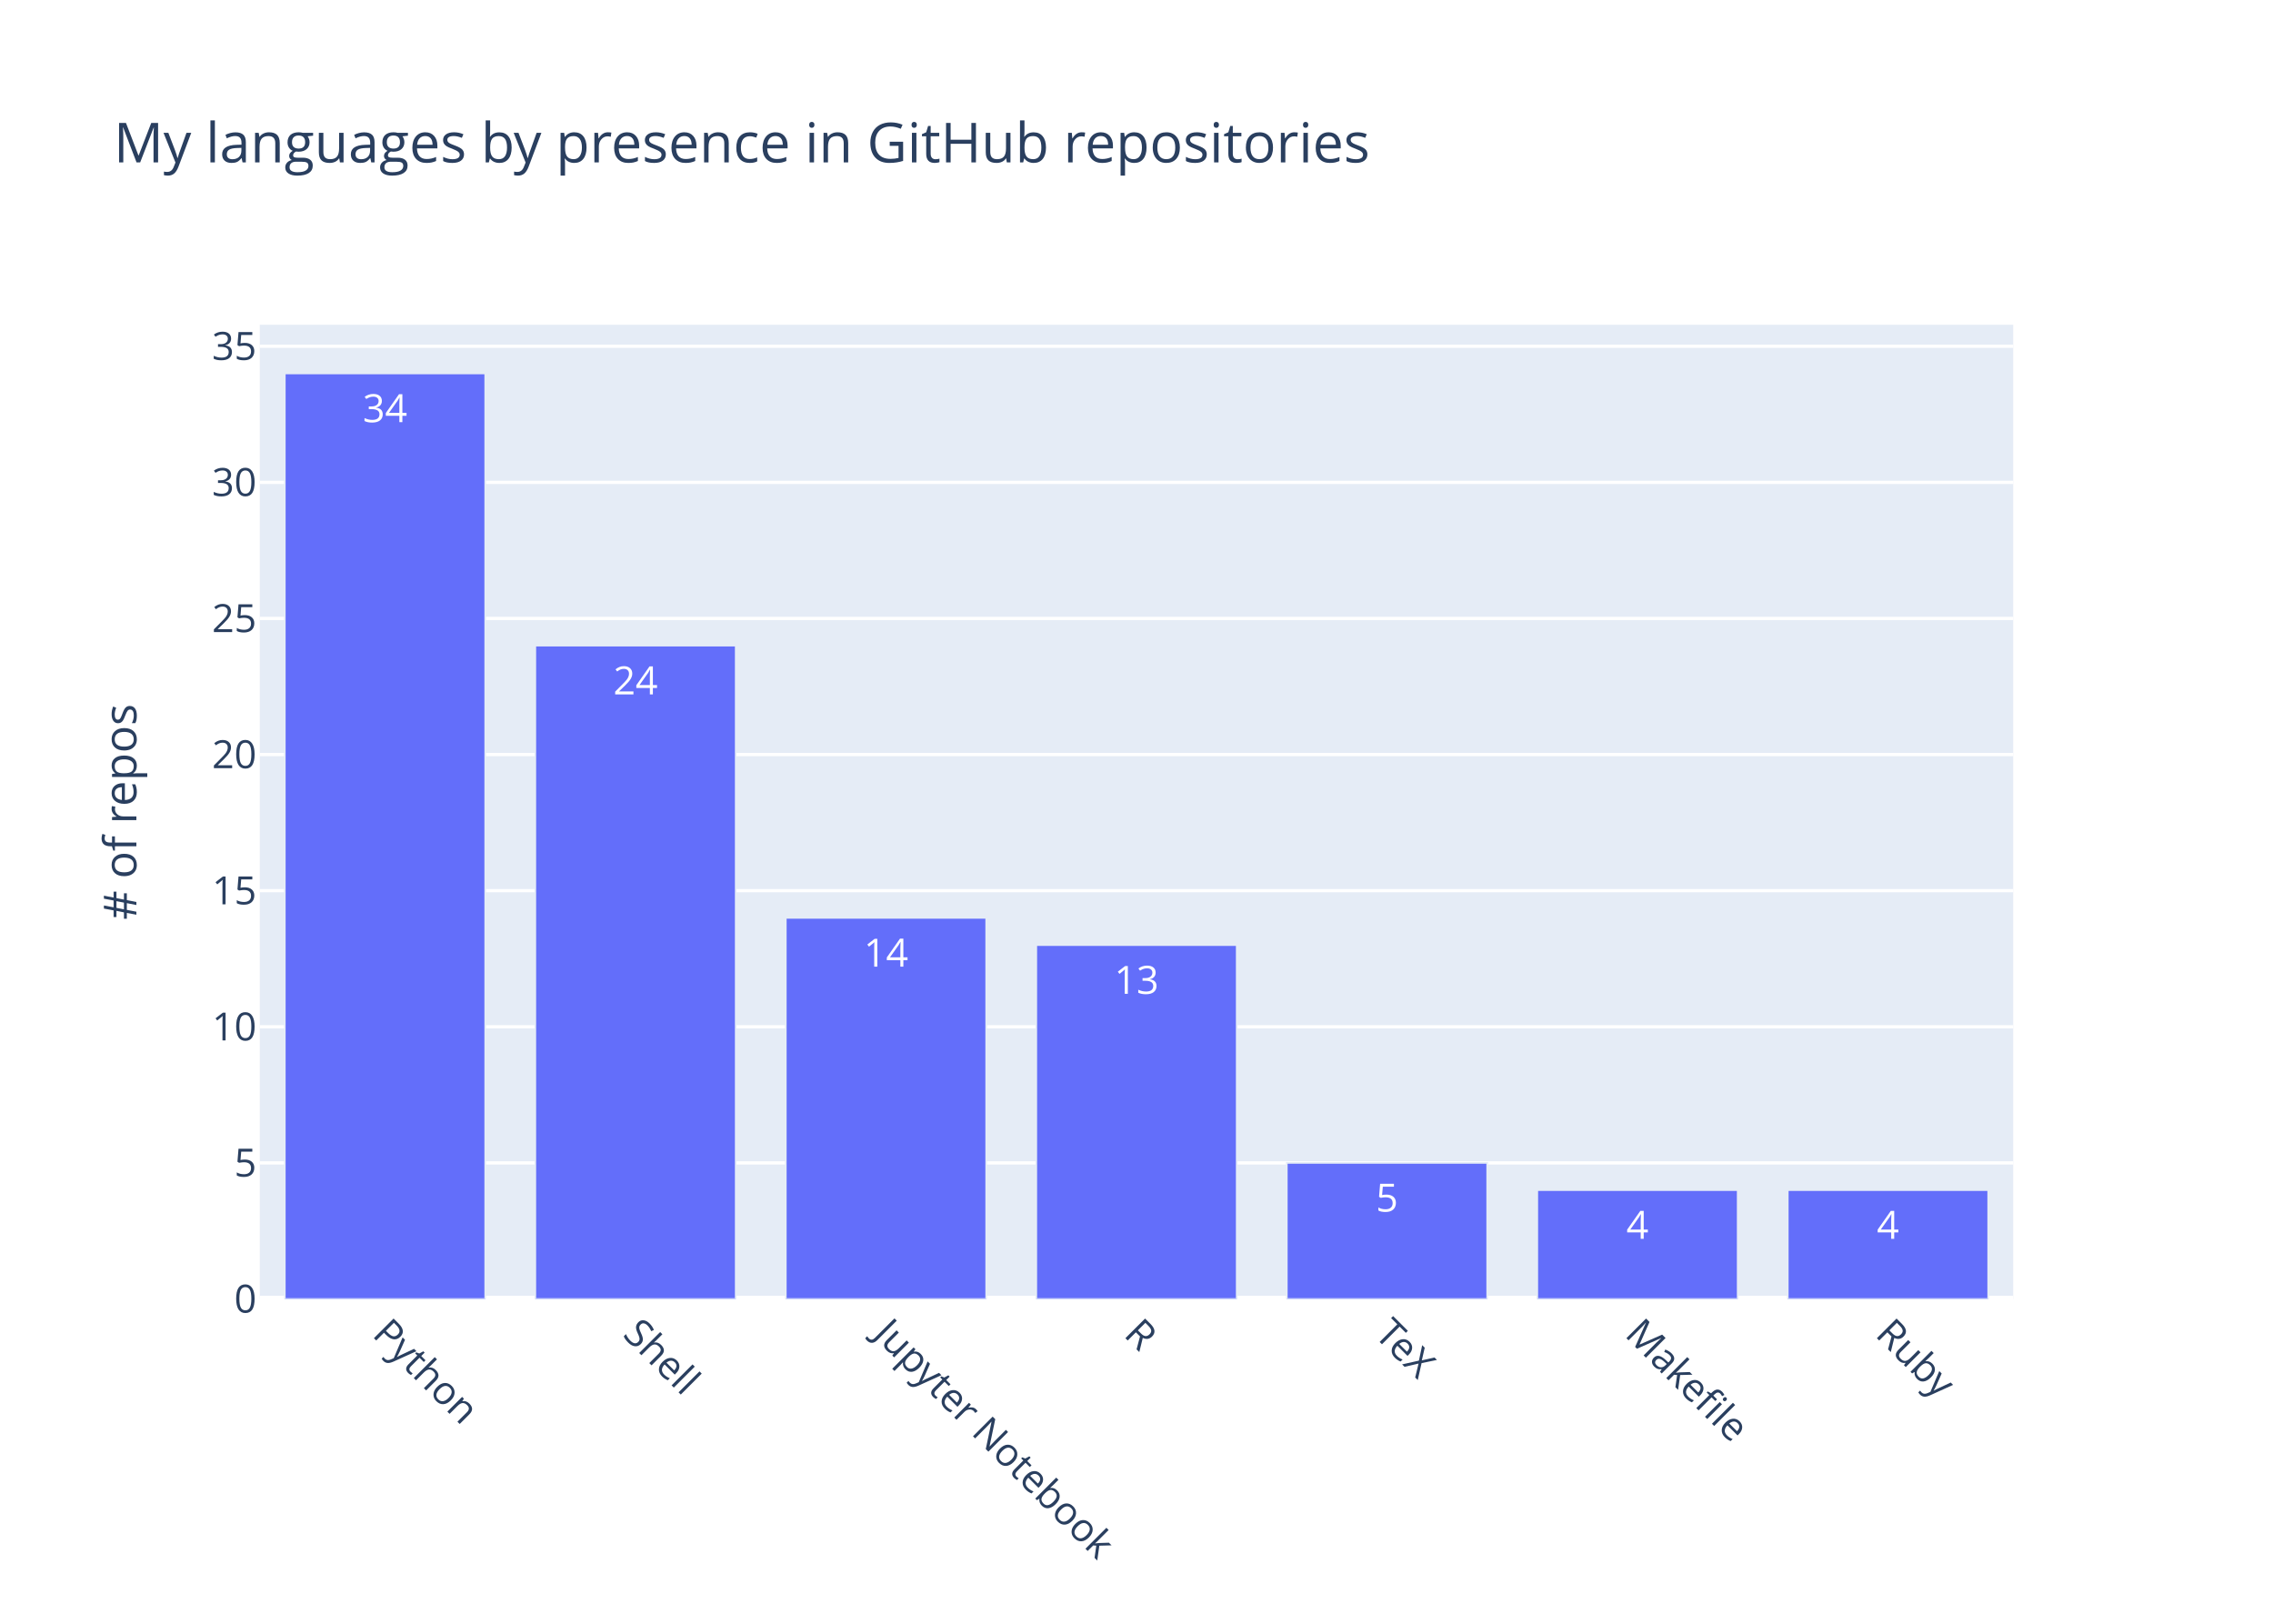
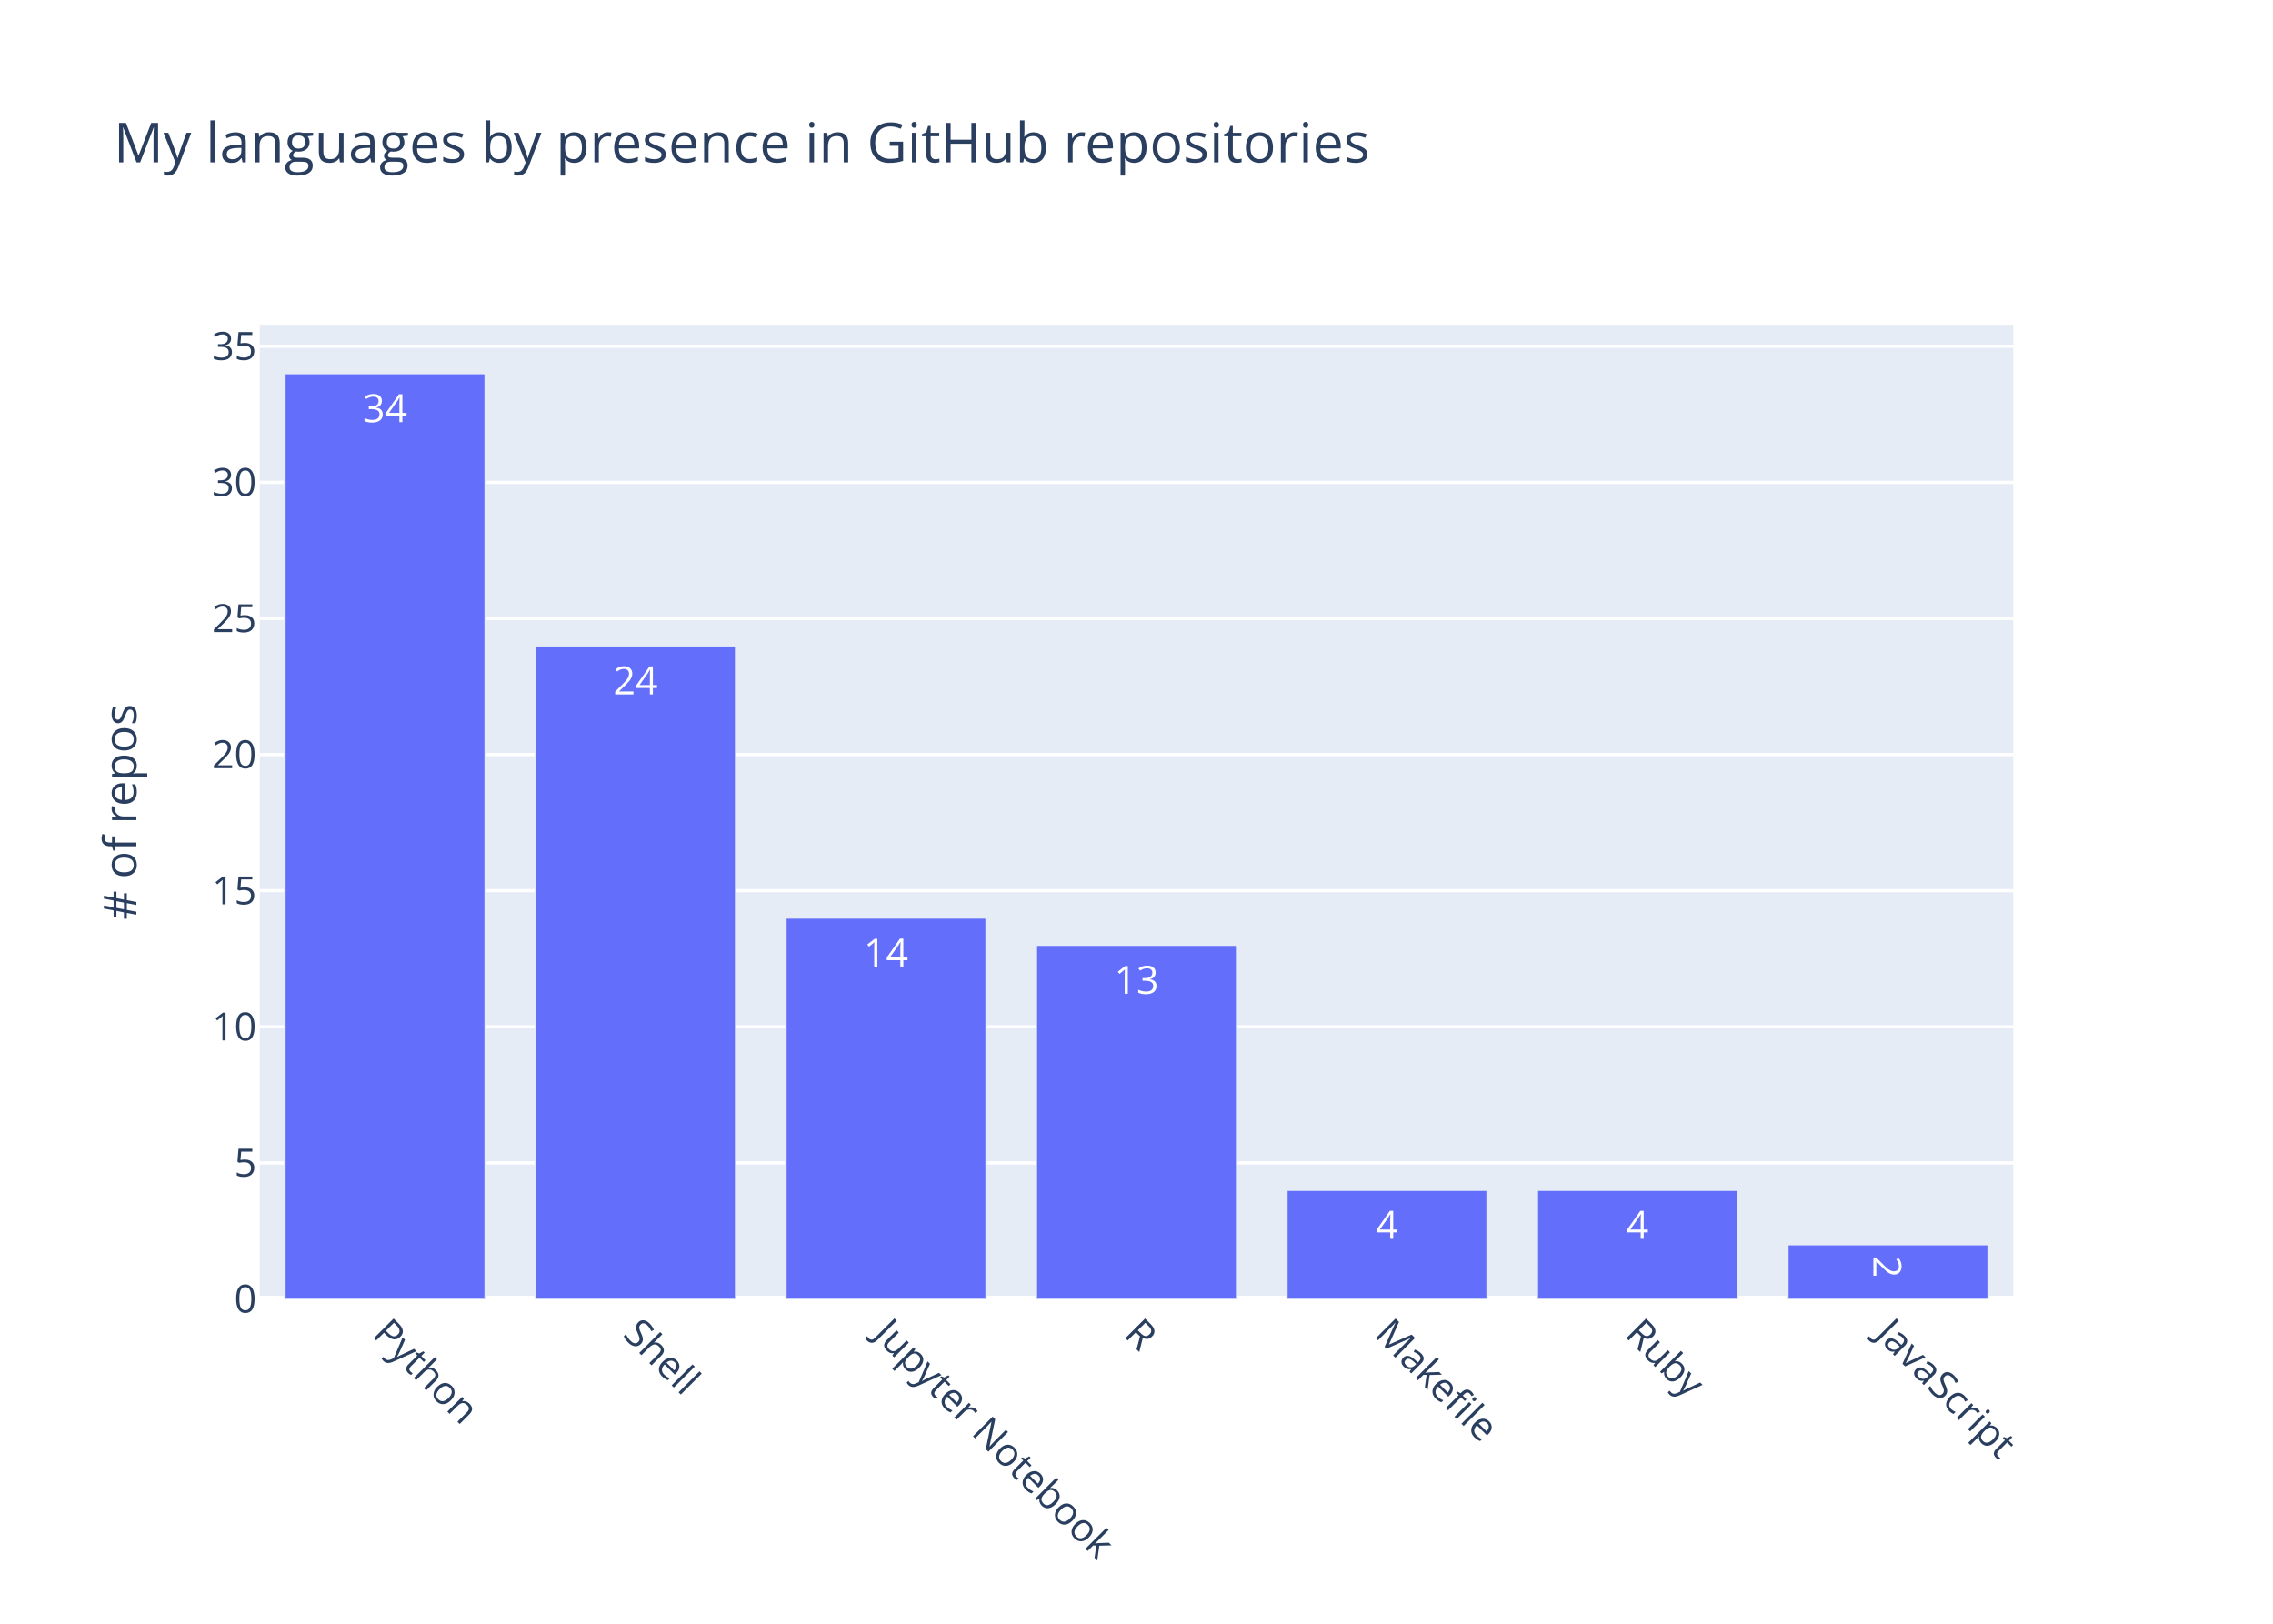
<svg xmlns="http://www.w3.org/2000/svg" class="main-svg" width="700" height="500" viewBox="0 0 700 500">
  <rect x="0" y="0" width="700" height="500" style="fill: rgb(255, 255, 255); fill-opacity: 1;" />
-   <defs id="defs-3e7871">
+   <defs id="defs-4fcf47">
    <g class="clips">
-       <clipPath id="clip3e7871xyplot" class="plotclip">
+       <clipPath id="clip4fcf47xyplot" class="plotclip">
        <rect width="540" height="300" />
      </clipPath>
-       <clipPath class="axesclip" id="clip3e7871x">
+       <clipPath class="axesclip" id="clip4fcf47x">
        <rect x="80" y="0" width="540" height="500" />
      </clipPath>
-       <clipPath class="axesclip" id="clip3e7871y">
+       <clipPath class="axesclip" id="clip4fcf47y">
        <rect x="0" y="100" width="700" height="300" />
      </clipPath>
-       <clipPath class="axesclip" id="clip3e7871xy">
+       <clipPath class="axesclip" id="clip4fcf47xy">
        <rect x="80" y="100" width="540" height="300" />
      </clipPath>
    </g>
    <g class="gradients" />
  </defs>
  <g class="bglayer">
    <rect class="bg" x="80" y="100" width="540" height="300" style="fill: rgb(229, 236, 246); fill-opacity: 1; stroke-width: 0;" />
  </g>
  <g class="layer-below">
    <g class="imagelayer" />
    <g class="shapelayer" />
  </g>
  <g class="cartesianlayer">
    <g class="subplot xy">
      <g class="layer-subplot">
        <g class="shapelayer" />
        <g class="imagelayer" />
      </g>
      <g class="gridlayer">
        <g class="x" />
        <g class="y">
          <path class="ygrid crisp" transform="translate(0,358.09)" d="M80,0h540" style="stroke: rgb(255, 255, 255); stroke-opacity: 1; stroke-width: 1px;" />
          <path class="ygrid crisp" transform="translate(0,316.18)" d="M80,0h540" style="stroke: rgb(255, 255, 255); stroke-opacity: 1; stroke-width: 1px;" />
          <path class="ygrid crisp" transform="translate(0,274.26)" d="M80,0h540" style="stroke: rgb(255, 255, 255); stroke-opacity: 1; stroke-width: 1px;" />
          <path class="ygrid crisp" transform="translate(0,232.35)" d="M80,0h540" style="stroke: rgb(255, 255, 255); stroke-opacity: 1; stroke-width: 1px;" />
          <path class="ygrid crisp" transform="translate(0,190.44)" d="M80,0h540" style="stroke: rgb(255, 255, 255); stroke-opacity: 1; stroke-width: 1px;" />
          <path class="ygrid crisp" transform="translate(0,148.53)" d="M80,0h540" style="stroke: rgb(255, 255, 255); stroke-opacity: 1; stroke-width: 1px;" />
          <path class="ygrid crisp" transform="translate(0,106.62)" d="M80,0h540" style="stroke: rgb(255, 255, 255); stroke-opacity: 1; stroke-width: 1px;" />
        </g>
      </g>
      <g class="zerolinelayer">
        <path class="yzl zl crisp" transform="translate(0,400)" d="M80,0h540" style="stroke: rgb(255, 255, 255); stroke-opacity: 1; stroke-width: 2px;" />
      </g>
      <path class="xlines-below" />
      <path class="ylines-below" />
      <g class="overlines-below" />
      <g class="xaxislayer-below" />
      <g class="yaxislayer-below" />
      <g class="overaxes-below" />
-       <g class="plot" transform="translate(80, 100)" clip-path="url('#clip3e7871xyplot')">
+       <g class="plot" transform="translate(80, 100)" clip-path="url('#clip4fcf47xyplot')">
        <g class="barlayer mlayer">
          <g class="trace bars" style="opacity: 1;">
            <g class="points">
              <g class="point">
                <path d="M7.71,300V15H69.43V300Z" style="vector-effect: non-scaling-stroke; opacity: 1; stroke-width: 0.5px; fill: rgb(99, 110, 250); fill-opacity: 1; stroke: rgb(229, 236, 246); stroke-opacity: 1;" />
                <text class="bartext bartext-inside" text-anchor="middle" data-notex="1" x="0" y="0" style="font-family: 'Open Sans', verdana, arial, sans-serif; font-size: 12px; fill: rgb(255, 255, 255); fill-opacity: 1; white-space: pre;" transform="translate(38.57 30)">34</text>
              </g>
              <g class="point">
                <path d="M84.86,300V98.82H146.57V300Z" style="vector-effect: non-scaling-stroke; opacity: 1; stroke-width: 0.5px; fill: rgb(99, 110, 250); fill-opacity: 1; stroke: rgb(229, 236, 246); stroke-opacity: 1;" />
                <text class="bartext bartext-inside" text-anchor="middle" data-notex="1" x="0" y="0" style="font-family: 'Open Sans', verdana, arial, sans-serif; font-size: 12px; fill: rgb(255, 255, 255); fill-opacity: 1; white-space: pre;" transform="translate(115.715 113.82)">24</text>
              </g>
              <g class="point">
                <path d="M162,300V182.65H223.71V300Z" style="vector-effect: non-scaling-stroke; opacity: 1; stroke-width: 0.5px; fill: rgb(99, 110, 250); fill-opacity: 1; stroke: rgb(229, 236, 246); stroke-opacity: 1;" />
                <text class="bartext bartext-inside" text-anchor="middle" data-notex="1" x="0" y="0" style="font-family: 'Open Sans', verdana, arial, sans-serif; font-size: 12px; fill: rgb(255, 255, 255); fill-opacity: 1; white-space: pre;" transform="translate(192.855 197.65)">14</text>
              </g>
              <g class="point">
                <path d="M239.14,300V191.03H300.86V300Z" style="vector-effect: non-scaling-stroke; opacity: 1; stroke-width: 0.5px; fill: rgb(99, 110, 250); fill-opacity: 1; stroke: rgb(229, 236, 246); stroke-opacity: 1;" />
                <text class="bartext bartext-inside" text-anchor="middle" data-notex="1" x="0" y="0" style="font-family: 'Open Sans', verdana, arial, sans-serif; font-size: 12px; fill: rgb(255, 255, 255); fill-opacity: 1; white-space: pre;" transform="translate(270 206.03)">13</text>
              </g>
              <g class="point">
-                 <path d="M316.29,300V258.09H378V300Z" style="vector-effect: non-scaling-stroke; opacity: 1; stroke-width: 0.5px; fill: rgb(99, 110, 250); fill-opacity: 1; stroke: rgb(229, 236, 246); stroke-opacity: 1;" />
-                 <text class="bartext bartext-inside" text-anchor="middle" data-notex="1" x="0" y="0" style="font-family: 'Open Sans', verdana, arial, sans-serif; font-size: 12px; fill: rgb(255, 255, 255); fill-opacity: 1; white-space: pre;" transform="translate(347.145 273.09)">5</text>
+                 <path d="M316.29,300V266.47H378V300Z" style="vector-effect: non-scaling-stroke; opacity: 1; stroke-width: 0.5px; fill: rgb(99, 110, 250); fill-opacity: 1; stroke: rgb(229, 236, 246); stroke-opacity: 1;" />
+                 <text class="bartext bartext-inside" text-anchor="middle" data-notex="1" x="0" y="0" style="font-family: 'Open Sans', verdana, arial, sans-serif; font-size: 12px; fill: rgb(255, 255, 255); fill-opacity: 1; white-space: pre;" transform="translate(347.145 281.47)">4</text>
              </g>
              <g class="point">
                <path d="M393.43,300V266.47H455.14V300Z" style="vector-effect: non-scaling-stroke; opacity: 1; stroke-width: 0.5px; fill: rgb(99, 110, 250); fill-opacity: 1; stroke: rgb(229, 236, 246); stroke-opacity: 1;" />
                <text class="bartext bartext-inside" text-anchor="middle" data-notex="1" x="0" y="0" style="font-family: 'Open Sans', verdana, arial, sans-serif; font-size: 12px; fill: rgb(255, 255, 255); fill-opacity: 1; white-space: pre;" transform="translate(424.285 281.47)">4</text>
              </g>
              <g class="point">
-                 <path d="M470.57,300V266.47H532.29V300Z" style="vector-effect: non-scaling-stroke; opacity: 1; stroke-width: 0.5px; fill: rgb(99, 110, 250); fill-opacity: 1; stroke: rgb(229, 236, 246); stroke-opacity: 1;" />
-                 <text class="bartext bartext-inside" text-anchor="middle" data-notex="1" x="0" y="0" style="font-family: 'Open Sans', verdana, arial, sans-serif; font-size: 12px; fill: rgb(255, 255, 255); fill-opacity: 1; white-space: pre;" transform="translate(501.43 281.47)">4</text>
+                 <path d="M470.57,300V283.24H532.29V300Z" style="vector-effect: non-scaling-stroke; opacity: 1; stroke-width: 0.5px; fill: rgb(99, 110, 250); fill-opacity: 1; stroke: rgb(229, 236, 246); stroke-opacity: 1;" />
+                 <text class="bartext bartext-inside" text-anchor="middle" data-notex="1" x="0" y="0" style="font-family: 'Open Sans', verdana, arial, sans-serif; font-size: 12px; fill: rgb(255, 255, 255); fill-opacity: 1; white-space: pre;" transform="translate(501.43 294.5525)rotate(90 0 -4.5) ">2</text>
              </g>
            </g>
          </g>
        </g>
      </g>
      <g class="overplot" />
      <path class="xlines-above crisp" d="M0,0" style="fill: none;" />
      <path class="ylines-above crisp" d="M0,0" style="fill: none;" />
      <g class="overlines-above" />
      <g class="xaxislayer-above">
        <g class="xtick">
          <text text-anchor="start" x="0" y="413" transform="translate(118.57,0) rotate(45,0,407)" style="font-family: 'Open Sans', verdana, arial, sans-serif; font-size: 12px; fill: rgb(42, 63, 95); fill-opacity: 1; white-space: pre;">Python</text>
        </g>
        <g class="xtick">
          <text text-anchor="start" x="0" y="413" transform="translate(195.71,0) rotate(45,0,407)" style="font-family: 'Open Sans', verdana, arial, sans-serif; font-size: 12px; fill: rgb(42, 63, 95); fill-opacity: 1; white-space: pre;">Shell</text>
        </g>
        <g class="xtick">
          <text text-anchor="start" x="0" y="413" transform="translate(272.86,0) rotate(45,0,407)" style="font-family: 'Open Sans', verdana, arial, sans-serif; font-size: 12px; fill: rgb(42, 63, 95); fill-opacity: 1; white-space: pre;">Jupyter Notebook</text>
        </g>
        <g class="xtick">
          <text text-anchor="start" x="0" y="413" transform="translate(350,0) rotate(45,0,407)" style="font-family: 'Open Sans', verdana, arial, sans-serif; font-size: 12px; fill: rgb(42, 63, 95); fill-opacity: 1; white-space: pre;">R</text>
        </g>
        <g class="xtick">
-           <text text-anchor="start" x="0" y="413" transform="translate(427.14,0) rotate(45,0,407)" style="font-family: 'Open Sans', verdana, arial, sans-serif; font-size: 12px; fill: rgb(42, 63, 95); fill-opacity: 1; white-space: pre;">TeX</text>
+           <text text-anchor="start" x="0" y="413" transform="translate(427.14,0) rotate(45,0,407)" style="font-family: 'Open Sans', verdana, arial, sans-serif; font-size: 12px; fill: rgb(42, 63, 95); fill-opacity: 1; white-space: pre;">Makefile</text>
        </g>
        <g class="xtick">
-           <text text-anchor="start" x="0" y="413" transform="translate(504.29,0) rotate(45,0,407)" style="font-family: 'Open Sans', verdana, arial, sans-serif; font-size: 12px; fill: rgb(42, 63, 95); fill-opacity: 1; white-space: pre;">Makefile</text>
+           <text text-anchor="start" x="0" y="413" transform="translate(504.29,0) rotate(45,0,407)" style="font-family: 'Open Sans', verdana, arial, sans-serif; font-size: 12px; fill: rgb(42, 63, 95); fill-opacity: 1; white-space: pre;">Ruby</text>
        </g>
        <g class="xtick">
-           <text text-anchor="start" x="0" y="413" transform="translate(581.43,0) rotate(45,0,407)" style="font-family: 'Open Sans', verdana, arial, sans-serif; font-size: 12px; fill: rgb(42, 63, 95); fill-opacity: 1; white-space: pre;">Ruby</text>
+           <text text-anchor="start" x="0" y="413" transform="translate(581.43,0) rotate(45,0,407)" style="font-family: 'Open Sans', verdana, arial, sans-serif; font-size: 12px; fill: rgb(42, 63, 95); fill-opacity: 1; white-space: pre;">JavaScript</text>
        </g>
      </g>
      <g class="yaxislayer-above">
        <g class="ytick">
          <text text-anchor="end" x="79" y="4.2" transform="translate(0,400)" style="font-family: 'Open Sans', verdana, arial, sans-serif; font-size: 12px; fill: rgb(42, 63, 95); fill-opacity: 1; white-space: pre;">0</text>
        </g>
        <g class="ytick">
          <text text-anchor="end" x="79" y="4.2" transform="translate(0,358.09)" style="font-family: 'Open Sans', verdana, arial, sans-serif; font-size: 12px; fill: rgb(42, 63, 95); fill-opacity: 1; white-space: pre;">5</text>
        </g>
        <g class="ytick">
          <text text-anchor="end" x="79" y="4.2" transform="translate(0,316.18)" style="font-family: 'Open Sans', verdana, arial, sans-serif; font-size: 12px; fill: rgb(42, 63, 95); fill-opacity: 1; white-space: pre;">10</text>
        </g>
        <g class="ytick">
          <text text-anchor="end" x="79" y="4.2" transform="translate(0,274.26)" style="font-family: 'Open Sans', verdana, arial, sans-serif; font-size: 12px; fill: rgb(42, 63, 95); fill-opacity: 1; white-space: pre;">15</text>
        </g>
        <g class="ytick">
          <text text-anchor="end" x="79" y="4.2" transform="translate(0,232.35)" style="font-family: 'Open Sans', verdana, arial, sans-serif; font-size: 12px; fill: rgb(42, 63, 95); fill-opacity: 1; white-space: pre;">20</text>
        </g>
        <g class="ytick">
          <text text-anchor="end" x="79" y="4.2" transform="translate(0,190.44)" style="font-family: 'Open Sans', verdana, arial, sans-serif; font-size: 12px; fill: rgb(42, 63, 95); fill-opacity: 1; white-space: pre;">25</text>
        </g>
        <g class="ytick">
          <text text-anchor="end" x="79" y="4.2" transform="translate(0,148.53)" style="font-family: 'Open Sans', verdana, arial, sans-serif; font-size: 12px; fill: rgb(42, 63, 95); fill-opacity: 1; white-space: pre;">30</text>
        </g>
        <g class="ytick">
          <text text-anchor="end" x="79" y="4.2" transform="translate(0,106.62)" style="font-family: 'Open Sans', verdana, arial, sans-serif; font-size: 12px; fill: rgb(42, 63, 95); fill-opacity: 1; white-space: pre;">35</text>
        </g>
      </g>
      <g class="overaxes-above" />
    </g>
  </g>
  <g class="polarlayer" />
  <g class="ternarylayer" />
  <g class="geolayer" />
  <g class="funnelarealayer" />
  <g class="pielayer" />
  <g class="treemaplayer" />
  <g class="sunburstlayer" />
  <g class="glimages" />
-   <defs id="topdefs-3e7871">
+   <defs id="topdefs-4fcf47">
    <g class="clips" />
  </defs>
  <g class="layer-above">
    <g class="imagelayer" />
    <g class="shapelayer" />
  </g>
  <g class="infolayer">
    <g class="g-gtitle">
      <text class="gtitle" x="35" y="50" text-anchor="start" dy="0em" style="font-family: 'Open Sans', verdana, arial, sans-serif; font-size: 17px; fill: rgb(42, 63, 95); opacity: 1; font-weight: normal; white-space: pre;">My languages by presence in GitHub repositories</text>
    </g>
    <g class="g-xtitle" />
    <g class="g-ytitle">
      <text class="ytitle" transform="rotate(-90,42,250)" x="42" y="250" text-anchor="middle" style="font-family: 'Open Sans', verdana, arial, sans-serif; font-size: 14px; fill: rgb(42, 63, 95); opacity: 1; font-weight: normal; white-space: pre;"># of repos</text>
    </g>
  </g>
</svg>
